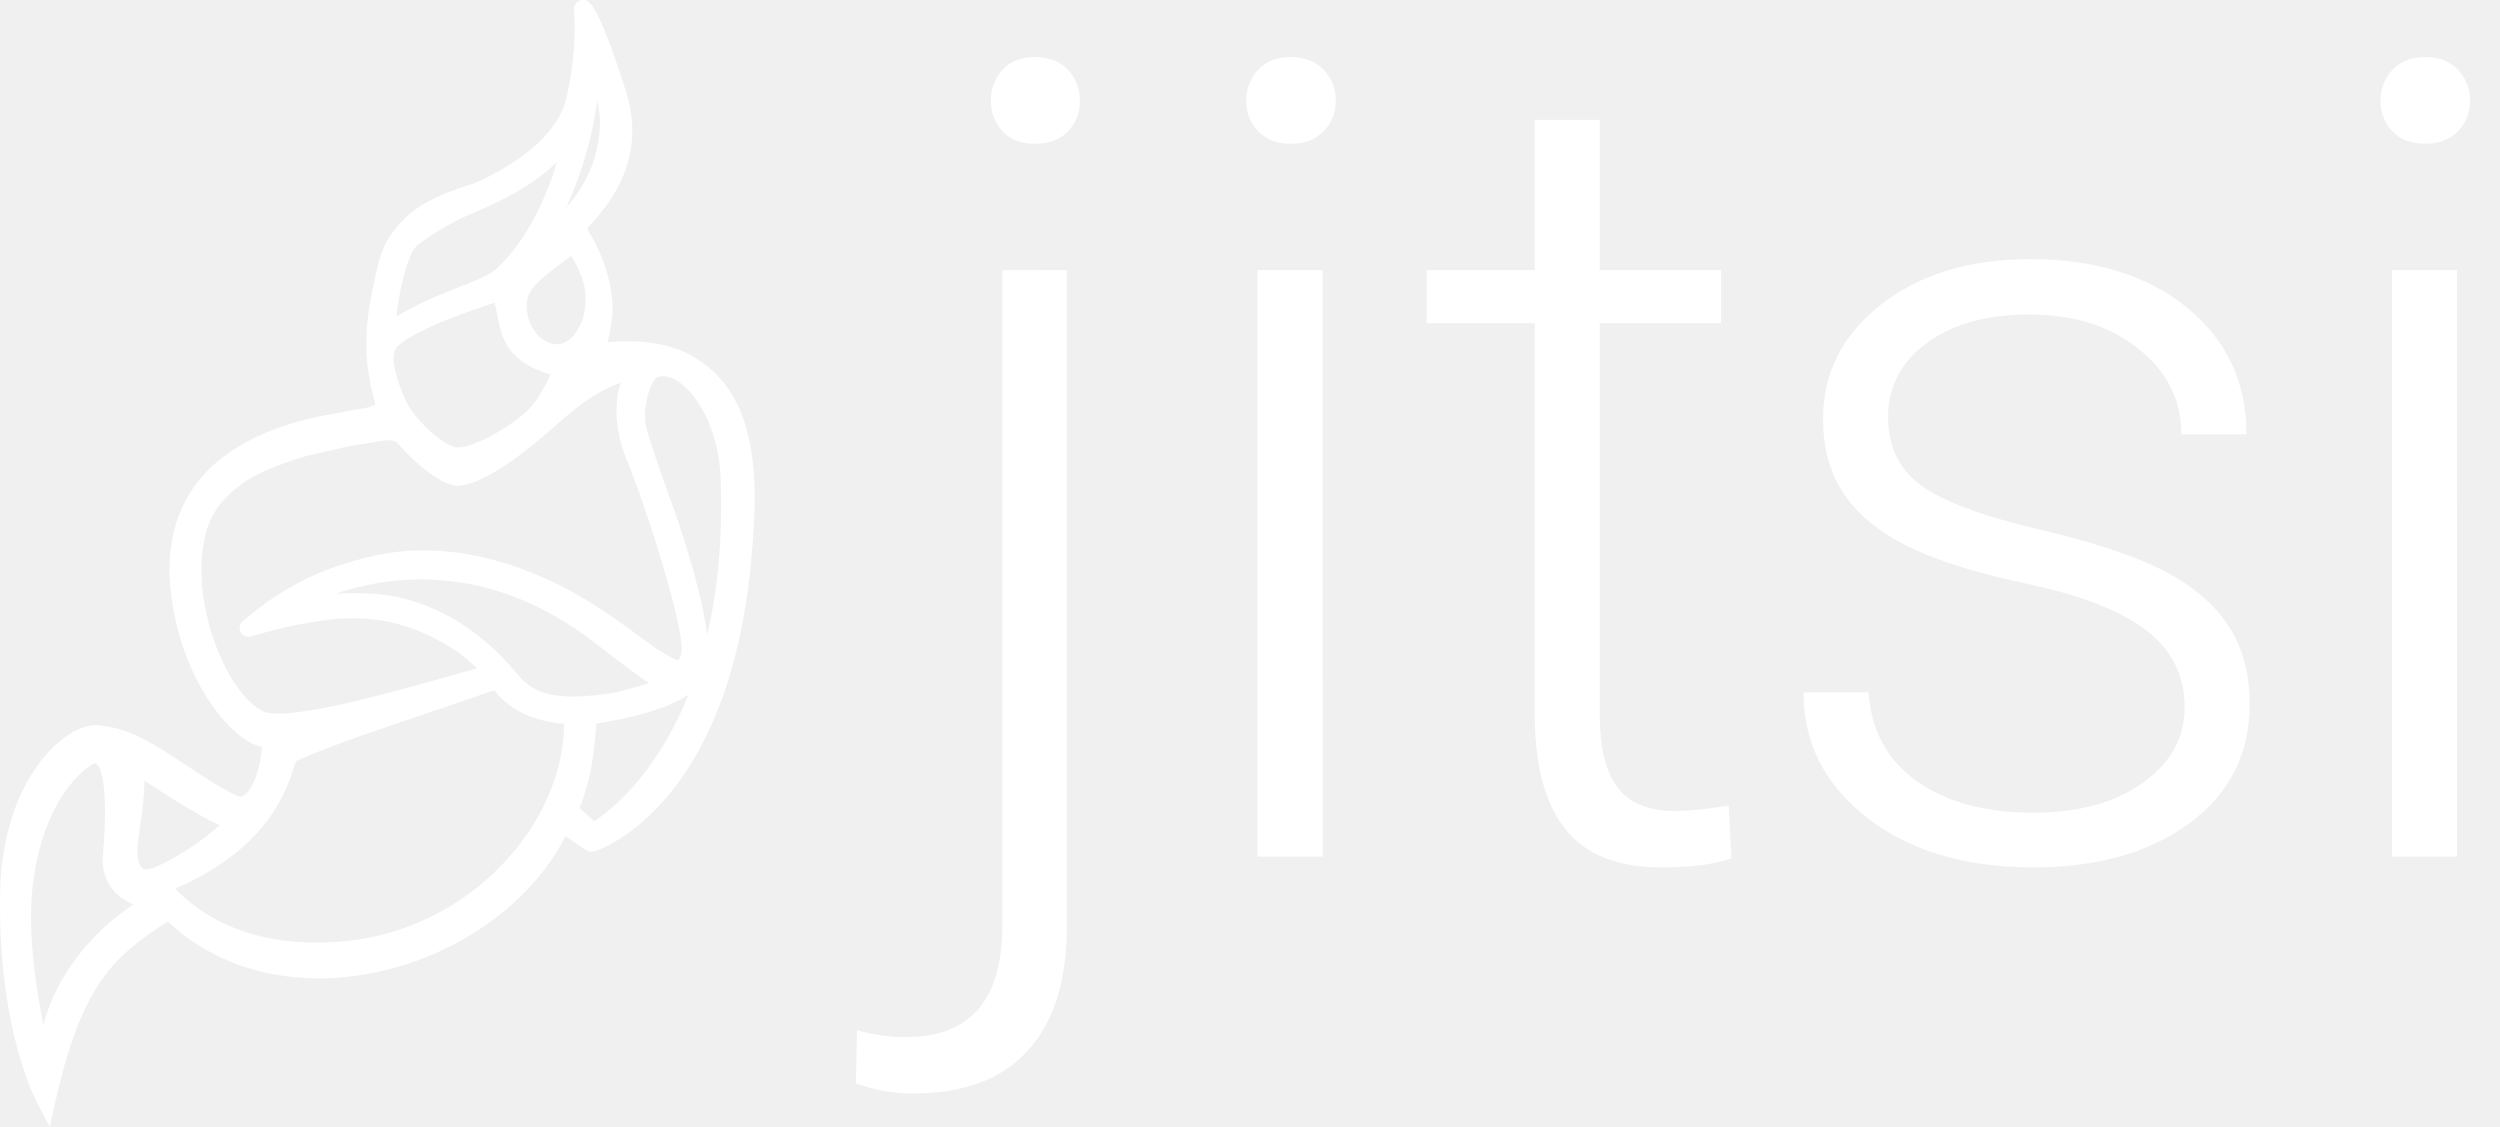
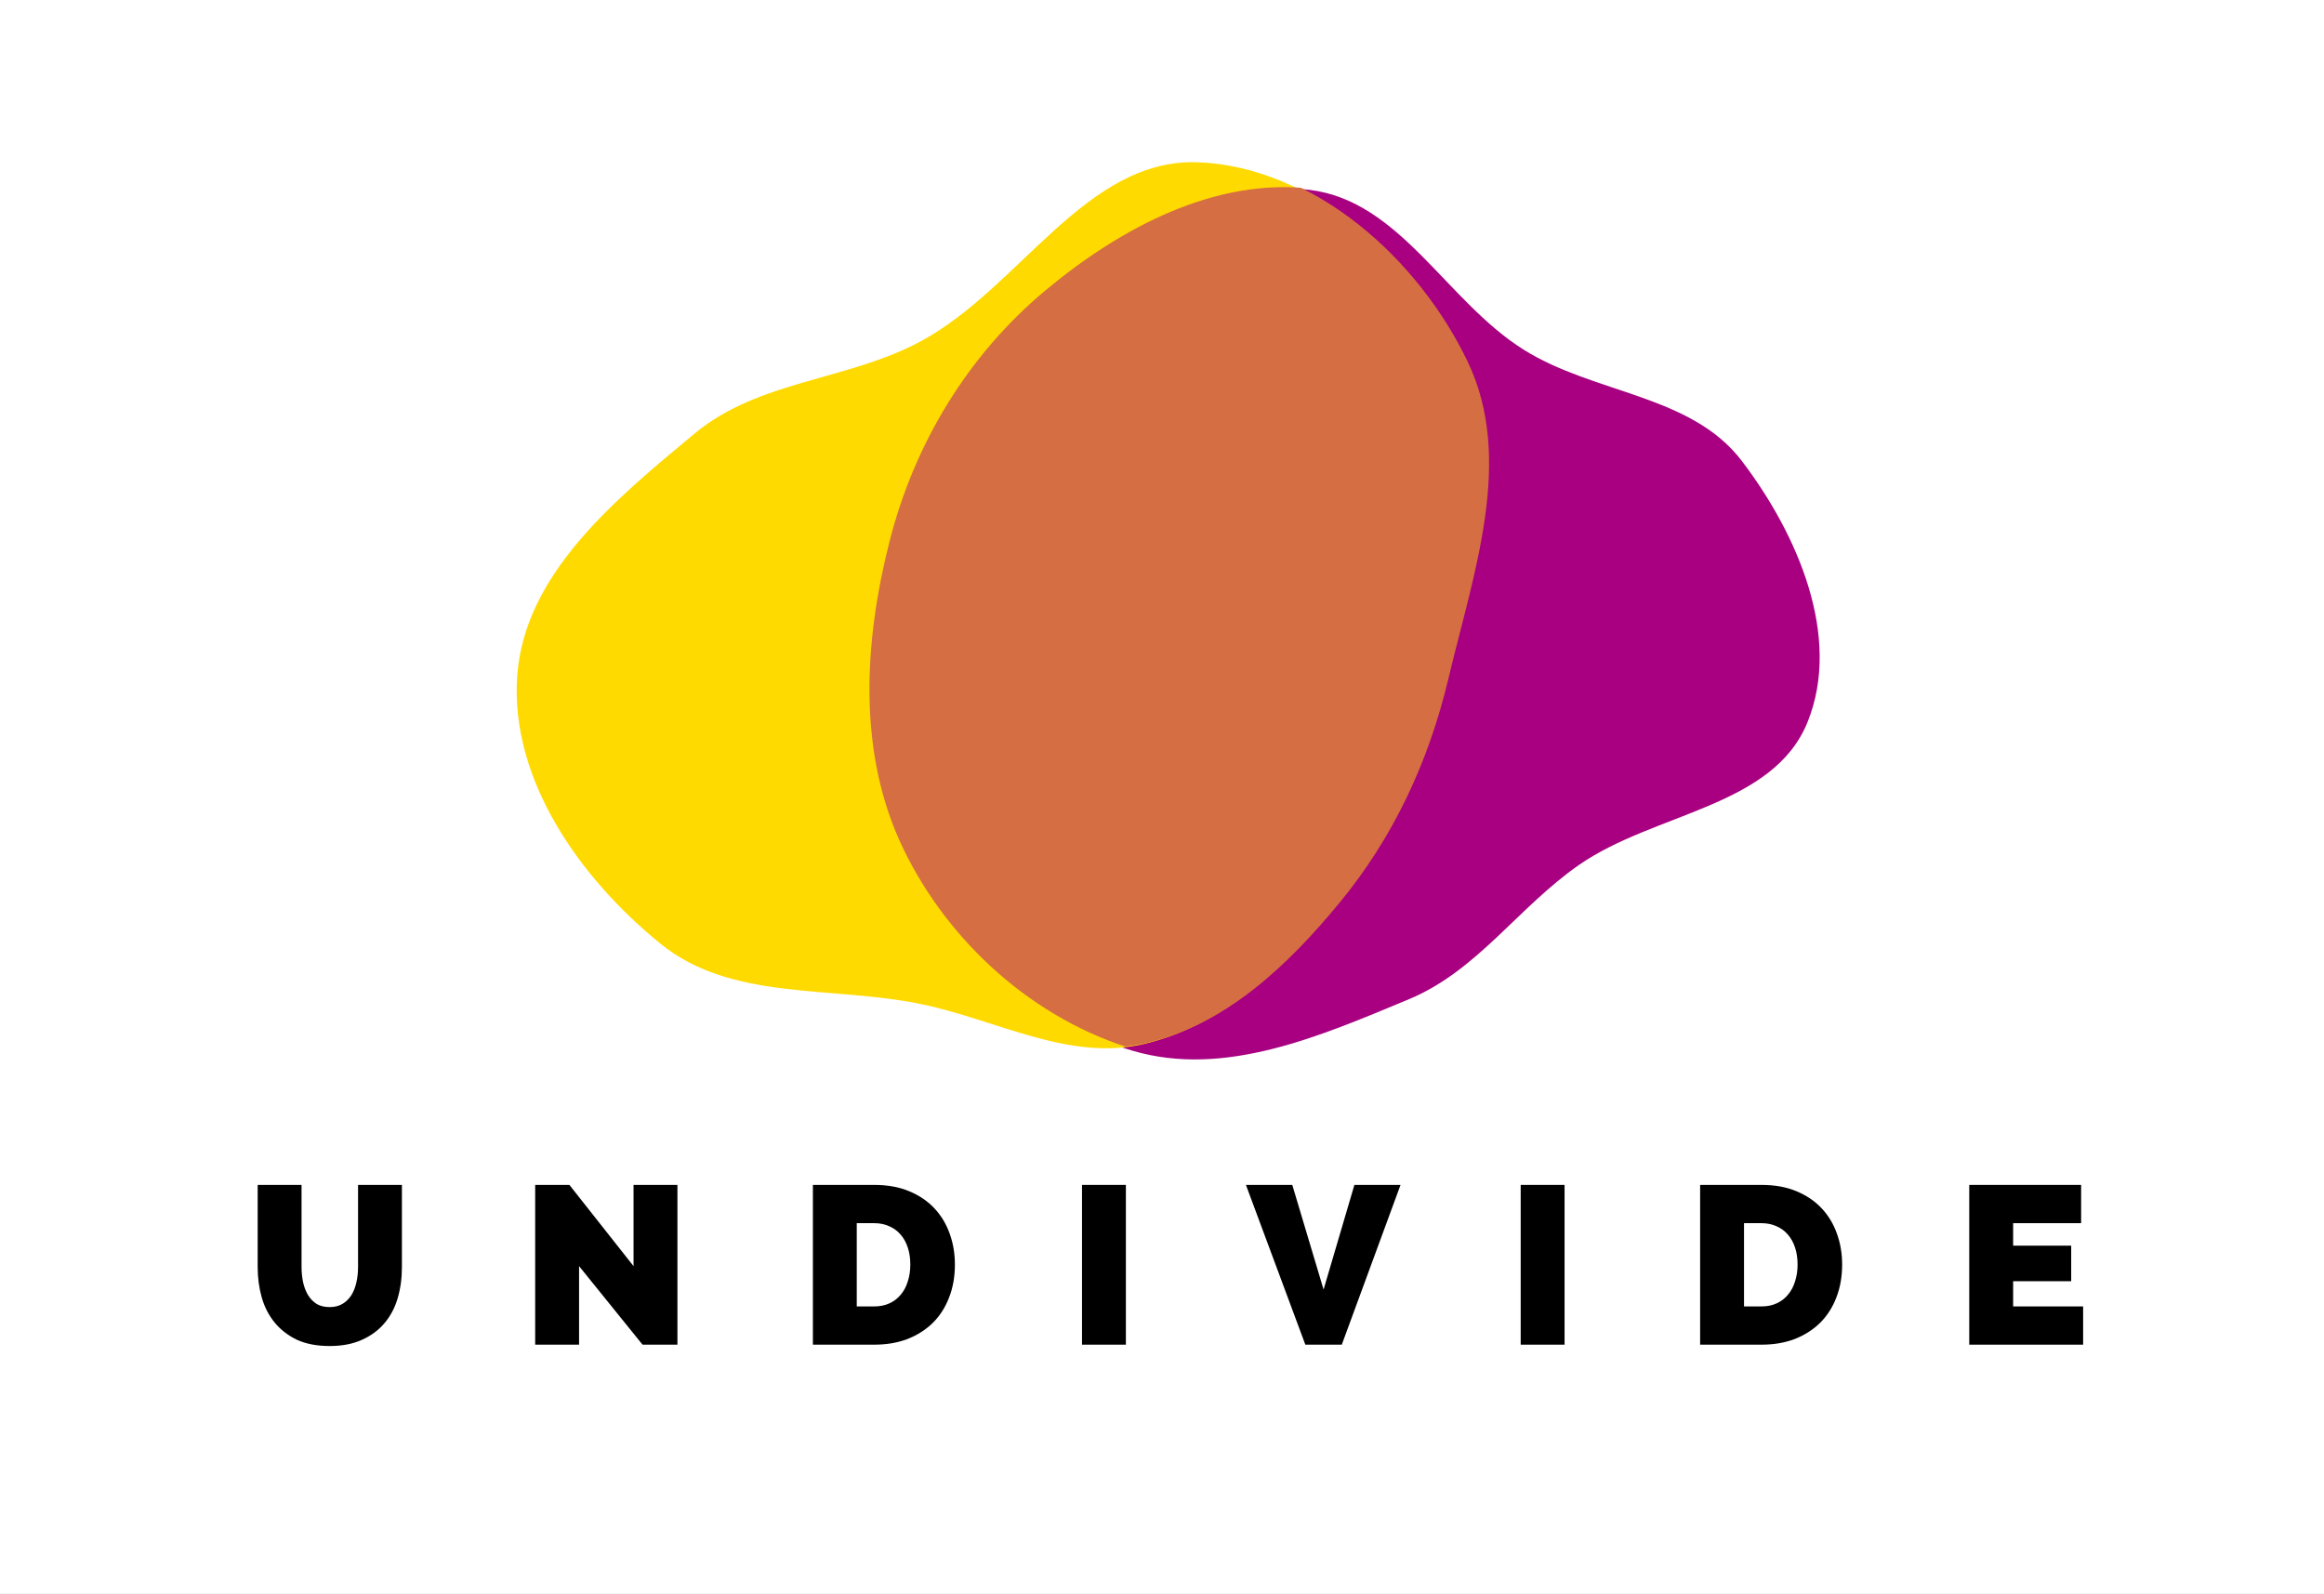
- <svg xmlns="http://www.w3.org/2000/svg" width="71" height="32" viewBox="0 0 71 32" fill="none">
-   <path d="M20.945 11.496C20.688 10.945 20.272 10.482 19.752 10.166C19.133 9.773 18.36 9.69 17.821 9.69C17.639 9.69 17.458 9.7 17.277 9.718H17.264C17.274 9.644 17.293 9.548 17.309 9.47C17.336 9.333 17.366 9.178 17.384 9.016C17.456 8.321 17.208 7.387 16.753 6.636C16.681 6.516 16.684 6.476 16.684 6.476C16.706 6.442 16.733 6.41 16.763 6.383L16.805 6.339C17.88 5.187 18.206 3.921 17.77 2.567C16.944 1.24512e-05 16.722 1.24425e-05 16.56 1.24425e-05C16.524 -0 16.488 0.007 16.455 0.021C16.422 0.036 16.392 0.057 16.368 0.084C16.341 0.116 16.322 0.154 16.31 0.195C16.299 0.236 16.297 0.278 16.303 0.32C16.387 1.171 16.195 2.39 16.067 2.854C15.911 3.437 15.363 4.308 13.635 5.135C13.514 5.187 13.39 5.233 13.264 5.272C12.7 5.46 11.758 5.776 11.235 6.497C10.84 6.959 10.744 7.423 10.573 8.259C10.421 9.003 10.298 9.908 10.539 10.989C10.563 11.096 10.586 11.186 10.607 11.266C10.622 11.323 10.635 11.372 10.645 11.415L10.665 11.411L10.644 11.416C10.66 11.48 10.65 11.496 10.627 11.512C10.543 11.545 10.458 11.571 10.371 11.59C10.115 11.631 9.859 11.677 9.614 11.725C8.836 11.859 6.483 12.264 5.4 13.989C4.731 15.053 4.636 16.442 5.117 18.123C5.615 19.788 6.605 20.931 7.282 21.164L7.293 21.168C7.342 21.19 7.388 21.208 7.434 21.224C7.434 21.27 7.429 21.327 7.423 21.391C7.419 21.419 7.414 21.45 7.41 21.483C7.336 22.026 7.08 22.611 6.819 22.627C6.681 22.6 6.136 22.291 5.75 22.037C5.626 21.956 5.509 21.879 5.398 21.805C4.321 21.093 3.727 20.7 2.819 20.599C2.788 20.596 2.757 20.594 2.726 20.594C1.766 20.594 0.038 22.211 0.001 25.432C-0.017 27.046 0.152 28.522 0.505 29.818C0.757 30.747 1.026 31.276 1.104 31.418L1.415 32L1.557 31.36C2.306 27.968 3.23 27.151 4.768 26.173C5.895 27.229 7.375 27.786 9.061 27.786C10.482 27.786 11.969 27.373 13.246 26.623C14.501 25.887 15.47 24.895 16.062 23.748C16.161 23.812 16.28 23.896 16.358 23.951C16.64 24.148 16.7 24.189 16.8 24.189H16.809C16.919 24.185 17.957 23.837 19.02 22.538C19.638 21.784 20.147 20.851 20.534 19.763C21.013 18.419 21.302 16.832 21.4 15.047C21.509 13.548 21.357 12.355 20.948 11.499L20.945 11.496ZM16.963 2.868C17.052 3.228 17.064 3.603 16.997 3.968C16.897 4.677 16.597 5.312 16.083 5.891C16.521 4.931 16.817 3.913 16.963 2.868ZM16.221 7.27C16.377 7.506 16.497 7.765 16.575 8.038C16.662 8.395 16.646 8.77 16.53 9.119C16.346 9.556 16.1 9.777 15.797 9.777H15.757C15.65 9.761 15.548 9.723 15.456 9.667C15.067 9.439 14.856 8.835 15.008 8.392C15.014 8.379 15.02 8.365 15.026 8.351C15.051 8.287 15.122 8.164 15.319 7.974C15.601 7.725 16.012 7.411 16.22 7.27L16.221 7.27ZM11.715 7.149L11.719 7.142V7.136C11.802 6.931 12.375 6.6 12.755 6.38C12.803 6.352 12.85 6.324 12.897 6.298C13.064 6.21 13.235 6.131 13.409 6.061C14.035 5.795 15.009 5.38 15.812 4.608C15.579 5.425 15.018 6.8 14.097 7.633C13.892 7.818 13.479 7.981 12.999 8.171C12.483 8.374 11.862 8.619 11.26 8.988C11.306 8.517 11.452 7.695 11.712 7.149H11.715ZM11.315 9.811C11.625 9.555 12.192 9.208 14.05 8.595C14.063 8.652 14.078 8.726 14.092 8.8C14.103 8.856 14.115 8.919 14.129 8.988C14.251 9.588 14.385 10.263 15.635 10.637C15.519 10.893 15.28 11.326 15.196 11.409L15.169 11.432L15.149 11.464C14.906 11.854 13.592 12.706 13.003 12.706C12.978 12.706 12.952 12.704 12.928 12.7C12.573 12.632 11.759 11.909 11.52 11.374C11.057 10.325 11.152 9.947 11.312 9.813L11.315 9.811ZM6.686 19.439C6.005 18.426 5.489 16.655 5.827 15.232V15.226C5.99 14.451 6.531 13.995 6.755 13.835L6.787 13.812C7.118 13.523 7.797 13.217 8.698 12.95C8.826 12.917 8.896 12.902 8.899 12.902C9.065 12.868 9.246 12.826 9.422 12.786C9.755 12.701 10.093 12.635 10.433 12.588C10.518 12.579 10.604 12.563 10.685 12.547C10.796 12.523 10.909 12.508 11.022 12.504C11.113 12.499 11.202 12.523 11.278 12.572C11.612 12.968 12.43 13.752 12.966 13.798H12.982H13C13.611 13.765 14.568 13.169 15.845 12.026C16.062 11.834 16.264 11.666 16.462 11.519L16.486 11.501C16.834 11.236 17.218 11.022 17.626 10.864C17.493 11.302 17.386 12.05 17.818 13.104C18.043 13.649 18.474 14.878 18.832 16.081C19.448 18.154 19.362 18.518 19.35 18.552C19.333 18.623 19.305 18.69 19.267 18.752C19.219 18.743 19.173 18.726 19.13 18.703C18.819 18.56 18.471 18.304 18.064 18.003C17.309 17.45 16.37 16.761 14.996 16.224C13.987 15.83 12.983 15.63 12.015 15.63C11.614 15.629 11.213 15.668 10.819 15.744C8.655 16.171 7.514 17.125 6.901 17.638L6.897 17.642C6.856 17.675 6.827 17.719 6.813 17.769C6.799 17.819 6.801 17.872 6.818 17.921C6.836 17.969 6.868 18.01 6.91 18.039C6.952 18.068 7.002 18.083 7.054 18.083C7.109 18.083 7.164 18.067 7.343 18.015C7.992 17.822 8.656 17.684 9.327 17.602C9.568 17.574 9.81 17.559 10.053 17.559C11.1 17.559 12.064 17.879 13.084 18.572C13.318 18.767 13.461 18.897 13.547 18.982L13.459 19.005L12.84 19.18C11.308 19.613 8.991 20.267 7.895 20.267C7.811 20.268 7.727 20.263 7.644 20.253C7.359 20.211 7.013 19.914 6.691 19.439L6.686 19.439ZM2.167 27.212C1.736 27.774 1.418 28.415 1.232 29.098C1.026 28.111 0.784 26.486 0.922 25.222C1.208 22.602 2.506 21.724 2.699 21.678H2.711C2.722 21.678 2.735 21.678 2.76 21.706C2.864 21.818 3.088 22.294 2.925 24.261C2.886 24.666 2.984 25.009 3.215 25.28C3.372 25.459 3.57 25.599 3.791 25.687C3.167 26.1 2.617 26.615 2.165 27.212L2.167 27.212ZM4.373 24.64C4.306 24.67 4.233 24.687 4.159 24.69C4.133 24.692 4.107 24.689 4.082 24.679C4.058 24.67 4.036 24.655 4.018 24.636C3.976 24.593 3.882 24.444 3.912 24.006C3.934 23.79 3.964 23.575 3.992 23.366C4.055 22.971 4.092 22.574 4.104 22.175C4.861 22.67 5.699 23.195 6.242 23.437C5.887 23.751 5.15 24.316 4.373 24.641V24.64ZM14.245 24.57C13.025 25.842 11.377 26.617 9.619 26.746C9.41 26.761 9.202 26.769 9.002 26.769C6.687 26.769 5.511 25.786 4.97 25.239C7.585 24.111 8.116 22.497 8.348 21.793C8.37 21.724 8.39 21.665 8.412 21.613C8.511 21.564 8.829 21.421 9.808 21.055C10.576 20.778 11.497 20.468 12.309 20.195C12.986 19.967 13.57 19.769 13.889 19.652L13.916 19.643C13.98 19.626 14.018 19.617 14.044 19.613L14.062 19.636C14.359 20.024 14.85 20.26 14.854 20.263C15.223 20.428 15.618 20.527 16.021 20.557C16.012 21.956 15.373 23.406 14.249 24.569L14.245 24.57ZM16.274 19.782C15.306 19.782 14.966 19.47 14.649 19.093C13.077 17.219 11.338 16.911 10.663 16.866C10.447 16.852 10.235 16.845 10.032 16.845C9.862 16.845 9.695 16.849 9.533 16.86C10.316 16.593 11.138 16.457 11.965 16.455C13.699 16.455 15.369 17.069 16.926 18.28C17.561 18.774 18.028 19.124 18.432 19.405C18.235 19.463 17.97 19.538 17.635 19.629L17.507 19.664C17.101 19.736 16.689 19.776 16.276 19.782H16.274ZM16.878 23.327C16.776 23.237 16.622 23.094 16.462 22.949C16.609 22.576 16.719 22.191 16.792 21.797C16.868 21.382 16.915 20.837 16.937 20.549C17.397 20.48 17.852 20.383 18.3 20.259C18.84 20.104 19.256 19.928 19.553 19.727C18.627 22.04 17.286 23.055 16.878 23.325V23.327ZM20.082 18.038C19.944 16.899 19.483 15.489 19.302 14.941C19.283 14.877 19.267 14.831 19.256 14.797C19.243 14.754 19.201 14.638 19.116 14.401C18.893 13.781 18.43 12.492 18.348 12.111C18.229 11.55 18.497 10.779 18.668 10.712C18.72 10.692 18.776 10.682 18.833 10.682C19.148 10.682 19.537 10.979 19.845 11.459C20.217 12.035 20.438 12.799 20.467 13.603C20.531 15.357 20.368 16.822 20.083 18.038" fill="white" />
-   <path d="M30.298 7.67V26.314C30.298 27.853 29.928 29.029 29.189 29.839C28.45 30.65 27.362 31.055 25.925 31.055C25.373 31.056 24.826 30.958 24.309 30.766L24.339 29.254C24.789 29.387 25.256 29.454 25.725 29.454C27.552 29.454 28.465 28.401 28.465 26.296V7.672L30.298 7.67ZM29.39 1.62C29.79 1.62 30.103 1.74 30.329 1.98C30.554 2.216 30.675 2.533 30.668 2.859C30.672 3.019 30.644 3.179 30.586 3.329C30.528 3.479 30.441 3.616 30.329 3.731C30.103 3.966 29.79 4.083 29.39 4.083C28.999 4.083 28.694 3.965 28.474 3.731C28.253 3.496 28.134 3.182 28.143 2.859C28.134 2.534 28.253 2.218 28.474 1.98C28.694 1.74 29 1.62 29.39 1.62Z" fill="white" />
-   <path d="M35.395 2.859C35.387 2.533 35.509 2.216 35.734 1.98C35.959 1.74 36.267 1.62 36.657 1.62C37.048 1.62 37.358 1.74 37.589 1.98C37.703 2.096 37.791 2.233 37.851 2.384C37.91 2.535 37.939 2.697 37.935 2.859C37.94 3.02 37.911 3.181 37.852 3.33C37.792 3.48 37.703 3.617 37.589 3.731C37.358 3.966 37.048 4.084 36.657 4.083C36.267 4.083 35.959 3.965 35.734 3.731C35.622 3.616 35.535 3.479 35.477 3.329C35.419 3.179 35.391 3.019 35.395 2.859ZM37.566 24.328H35.715V7.67H37.562L37.566 24.328Z" fill="white" />
-   <path d="M45.432 3.405V7.67H48.88V9.179H45.432V20.291C45.432 21.216 45.599 21.905 45.932 22.357C46.266 22.808 46.823 23.035 47.603 23.035C47.91 23.035 48.408 22.983 49.096 22.881L49.172 24.376C48.69 24.547 48.033 24.633 47.202 24.636C45.94 24.636 45.021 24.269 44.446 23.535C43.871 22.801 43.585 21.721 43.587 20.294V9.179H40.52V7.67H43.587V3.405H45.432Z" fill="white" />
-   <path d="M62.044 20.096C62.044 19.183 61.677 18.449 60.943 17.894C60.21 17.34 59.104 16.907 57.626 16.593C56.147 16.28 55 15.921 54.184 15.516C53.368 15.111 52.763 14.615 52.368 14.028C51.972 13.443 51.775 12.735 51.775 11.904C51.775 10.59 52.325 9.504 53.423 8.648C54.521 7.791 55.927 7.362 57.641 7.36C59.498 7.36 60.989 7.819 62.113 8.738C63.237 9.657 63.8 10.855 63.799 12.333H61.951C61.951 11.358 61.544 10.548 60.728 9.901C59.912 9.254 58.883 8.931 57.641 8.931C56.429 8.931 55.457 9.201 54.723 9.74C53.99 10.278 53.623 10.979 53.622 11.84C53.622 12.672 53.928 13.316 54.538 13.772C55.149 14.229 56.262 14.647 57.879 15.027C59.496 15.406 60.707 15.812 61.513 16.243C62.319 16.675 62.916 17.193 63.305 17.798C63.695 18.404 63.89 19.138 63.89 20C63.89 21.408 63.323 22.532 62.189 23.372C61.055 24.211 59.574 24.632 57.747 24.634C55.808 24.634 54.235 24.164 53.029 23.226C51.822 22.287 51.219 21.099 51.22 19.662H53.067C53.139 20.739 53.593 21.578 54.429 22.179C55.266 22.78 56.372 23.08 57.747 23.08C59.031 23.08 60.067 22.797 60.857 22.233C61.647 21.669 62.042 20.956 62.044 20.096Z" fill="white" />
-   <path d="M67.61 2.859C67.602 2.533 67.723 2.216 67.948 1.98C68.174 1.74 68.482 1.62 68.872 1.62C69.263 1.62 69.573 1.74 69.804 1.98C69.917 2.096 70.005 2.233 70.064 2.385C70.123 2.536 70.151 2.697 70.147 2.859C70.151 3.02 70.123 3.181 70.064 3.33C70.004 3.48 69.915 3.617 69.801 3.731C69.57 3.966 69.259 4.084 68.87 4.083C68.48 4.083 68.172 3.965 67.946 3.731C67.834 3.616 67.747 3.479 67.689 3.329C67.63 3.179 67.603 3.019 67.607 2.859H67.61ZM69.778 24.328H67.933V7.67H69.781L69.778 24.328Z" fill="white" />
+ <svg xmlns="http://www.w3.org/2000/svg" width="105" height="72" viewBox="0 0 105 72" fill="none">
+   <g clip-path="url(#clip0)">
+     <rect width="105" height="72" fill="white" />
+     <rect width="104.977" height="72" rx="10.992" fill="white" fill-opacity="0.2" />
+     <path fill-rule="evenodd" clip-rule="evenodd" d="M81.669 32.624C80.117 36.479 74.754 36.709 71.337 39.087C68.593 40.995 66.751 43.863 63.663 45.15C59.659 46.817 55.344 48.707 51.178 47.483C46.624 46.145 42.746 42.662 40.688 38.4C38.616 34.11 38.897 29.099 40.072 24.489C41.197 20.073 43.614 16.081 47.121 13.16C50.501 10.345 54.793 8.048 59.17 8.58C63.266 9.078 65.344 13.608 68.838 15.8C72.039 17.807 76.403 17.822 78.691 20.822C81.217 24.135 83.221 28.769 81.669 32.624Z" fill="#A80081" />
+     <path fill-rule="evenodd" clip-rule="evenodd" d="M41.606 45.371C37.567 44.537 33.05 45.248 29.846 42.649C26.213 39.702 23.054 35.252 23.366 30.574C23.677 25.935 27.815 22.555 31.388 19.586C34.29 17.175 38.283 17.208 41.602 15.421C46.09 13.004 49.055 7.131 54.142 7.333C59.29 7.538 63.966 11.745 66.19 16.399C68.301 20.815 66.449 25.945 65.315 30.714C64.423 34.468 62.83 37.894 60.373 40.869C58.044 43.69 55.275 46.317 51.724 47.169C48.307 47.989 45.045 46.082 41.606 45.371Z" fill="#FFDA00" />
+     <mask id="mask0" mask-type="alpha" maskUnits="userSpaceOnUse" x="36" y="5" width="50" height="48">
+       <path fill-rule="evenodd" clip-rule="evenodd" d="M81.793 32.578C80.241 36.433 74.879 36.663 71.461 39.04C68.717 40.949 66.876 43.817 63.787 45.103C59.784 46.77 55.468 48.66 51.302 47.436C46.749 46.098 42.871 42.616 40.812 38.353C38.74 34.063 39.021 29.052 40.196 24.442C41.322 20.026 43.739 16.035 47.245 13.113C50.625 10.298 54.917 8.001 59.295 8.533C63.391 9.031 65.469 13.562 68.963 15.753C72.163 17.76 76.528 17.775 78.816 20.776C81.342 24.088 83.346 28.722 81.793 32.578Z" fill="#D56E42" />
+     </mask>
+     <g mask="url(#mask0)">
+       <path fill-rule="evenodd" clip-rule="evenodd" d="M41.731 45.325C37.692 44.49 33.175 45.202 29.971 42.602C26.338 39.655 23.178 35.205 23.491 30.527C23.801 25.889 27.94 22.509 31.513 19.539C34.414 17.128 38.408 17.162 41.727 15.374C46.215 12.957 49.18 7.084 54.267 7.287C59.414 7.492 64.091 11.698 66.315 16.352C68.425 20.769 66.573 25.899 65.44 30.667C64.547 34.422 62.955 37.848 60.498 40.822C58.168 43.643 55.4 46.271 51.848 47.123C48.432 47.943 45.17 46.035 41.731 45.325Z" fill="#D56E42" />
+     </g>
+     <path d="M14.895 59.065C15.126 59.065 15.322 59.014 15.485 58.913C15.648 58.811 15.78 58.679 15.882 58.516C15.983 58.347 16.058 58.154 16.105 57.937C16.153 57.72 16.177 57.493 16.177 57.255V53.544H18.159V57.255C18.159 57.757 18.095 58.228 17.966 58.669C17.837 59.103 17.637 59.479 17.366 59.797C17.095 60.116 16.753 60.367 16.339 60.55C15.932 60.733 15.451 60.824 14.895 60.824C14.319 60.824 13.824 60.73 13.411 60.54C13.004 60.343 12.669 60.082 12.404 59.757C12.14 59.431 11.947 59.055 11.825 58.628C11.703 58.194 11.642 57.737 11.642 57.255V53.544H13.624V57.255C13.624 57.493 13.648 57.723 13.695 57.947C13.743 58.164 13.818 58.357 13.919 58.526C14.021 58.689 14.15 58.821 14.306 58.923C14.468 59.018 14.665 59.065 14.895 59.065Z" fill="black" />
+     <path d="M26.163 57.215V60.763H24.18V53.544H25.726L28.624 57.215V53.544H30.607V60.763H29.03L26.163 57.215Z" fill="black" />
+     <path d="M36.727 60.763V53.544H39.502C40.099 53.544 40.624 53.639 41.078 53.829C41.533 54.019 41.912 54.276 42.217 54.602C42.522 54.927 42.753 55.31 42.909 55.751C43.065 56.184 43.143 56.649 43.143 57.144C43.143 57.693 43.054 58.191 42.878 58.638C42.709 59.079 42.465 59.459 42.146 59.777C41.828 60.089 41.444 60.333 40.997 60.509C40.55 60.679 40.051 60.763 39.502 60.763H36.727ZM41.129 57.144C41.129 56.866 41.092 56.611 41.017 56.381C40.943 56.151 40.834 55.954 40.692 55.791C40.556 55.629 40.387 55.503 40.184 55.415C39.98 55.32 39.753 55.273 39.502 55.273H38.709V59.035H39.502C39.76 59.035 39.99 58.987 40.194 58.892C40.397 58.798 40.567 58.665 40.702 58.496C40.845 58.326 40.95 58.127 41.017 57.896C41.092 57.666 41.129 57.415 41.129 57.144Z" fill="black" />
+     <path d="M48.886 60.763V53.544H50.868V60.763H48.886Z" fill="black" />
+     <path d="M58.386 53.544L59.8 58.272L61.193 53.544H63.277L60.623 60.763H58.976L56.292 53.544H58.386Z" fill="black" />
+     <path d="M68.706 60.763V53.544H70.688V60.763H68.706Z" fill="black" />
+     <path d="M76.813 60.763V53.544H79.589C80.186 53.544 80.711 53.639 81.165 53.829C81.619 54.019 81.999 54.276 82.304 54.602C82.609 54.927 82.84 55.31 82.995 55.751C83.151 56.184 83.229 56.649 83.229 57.144C83.229 57.693 83.141 58.191 82.965 58.638C82.796 59.079 82.551 59.459 82.233 59.777C81.914 60.089 81.531 60.333 81.084 60.509C80.636 60.679 80.138 60.763 79.589 60.763H76.813ZM81.216 57.144C81.216 56.866 81.179 56.611 81.104 56.381C81.03 56.151 80.921 55.954 80.779 55.791C80.643 55.629 80.474 55.503 80.27 55.415C80.067 55.32 79.84 55.273 79.589 55.273H78.796V59.035H79.589C79.847 59.035 80.077 58.987 80.281 58.892C80.484 58.798 80.653 58.665 80.789 58.496C80.931 58.326 81.036 58.127 81.104 57.896C81.179 57.666 81.216 57.415 81.216 57.144Z" fill="black" />
+     <path d="M94.117 59.035V60.763H88.972V53.544H94.026V55.273H90.955V56.289H93.578V57.896H90.955V59.035H94.117Z" fill="black" />
+   </g>
+   <defs>
+     <clipPath id="clip0">
+       <rect width="105" height="72" fill="white" />
+     </clipPath>
+   </defs>
</svg>
